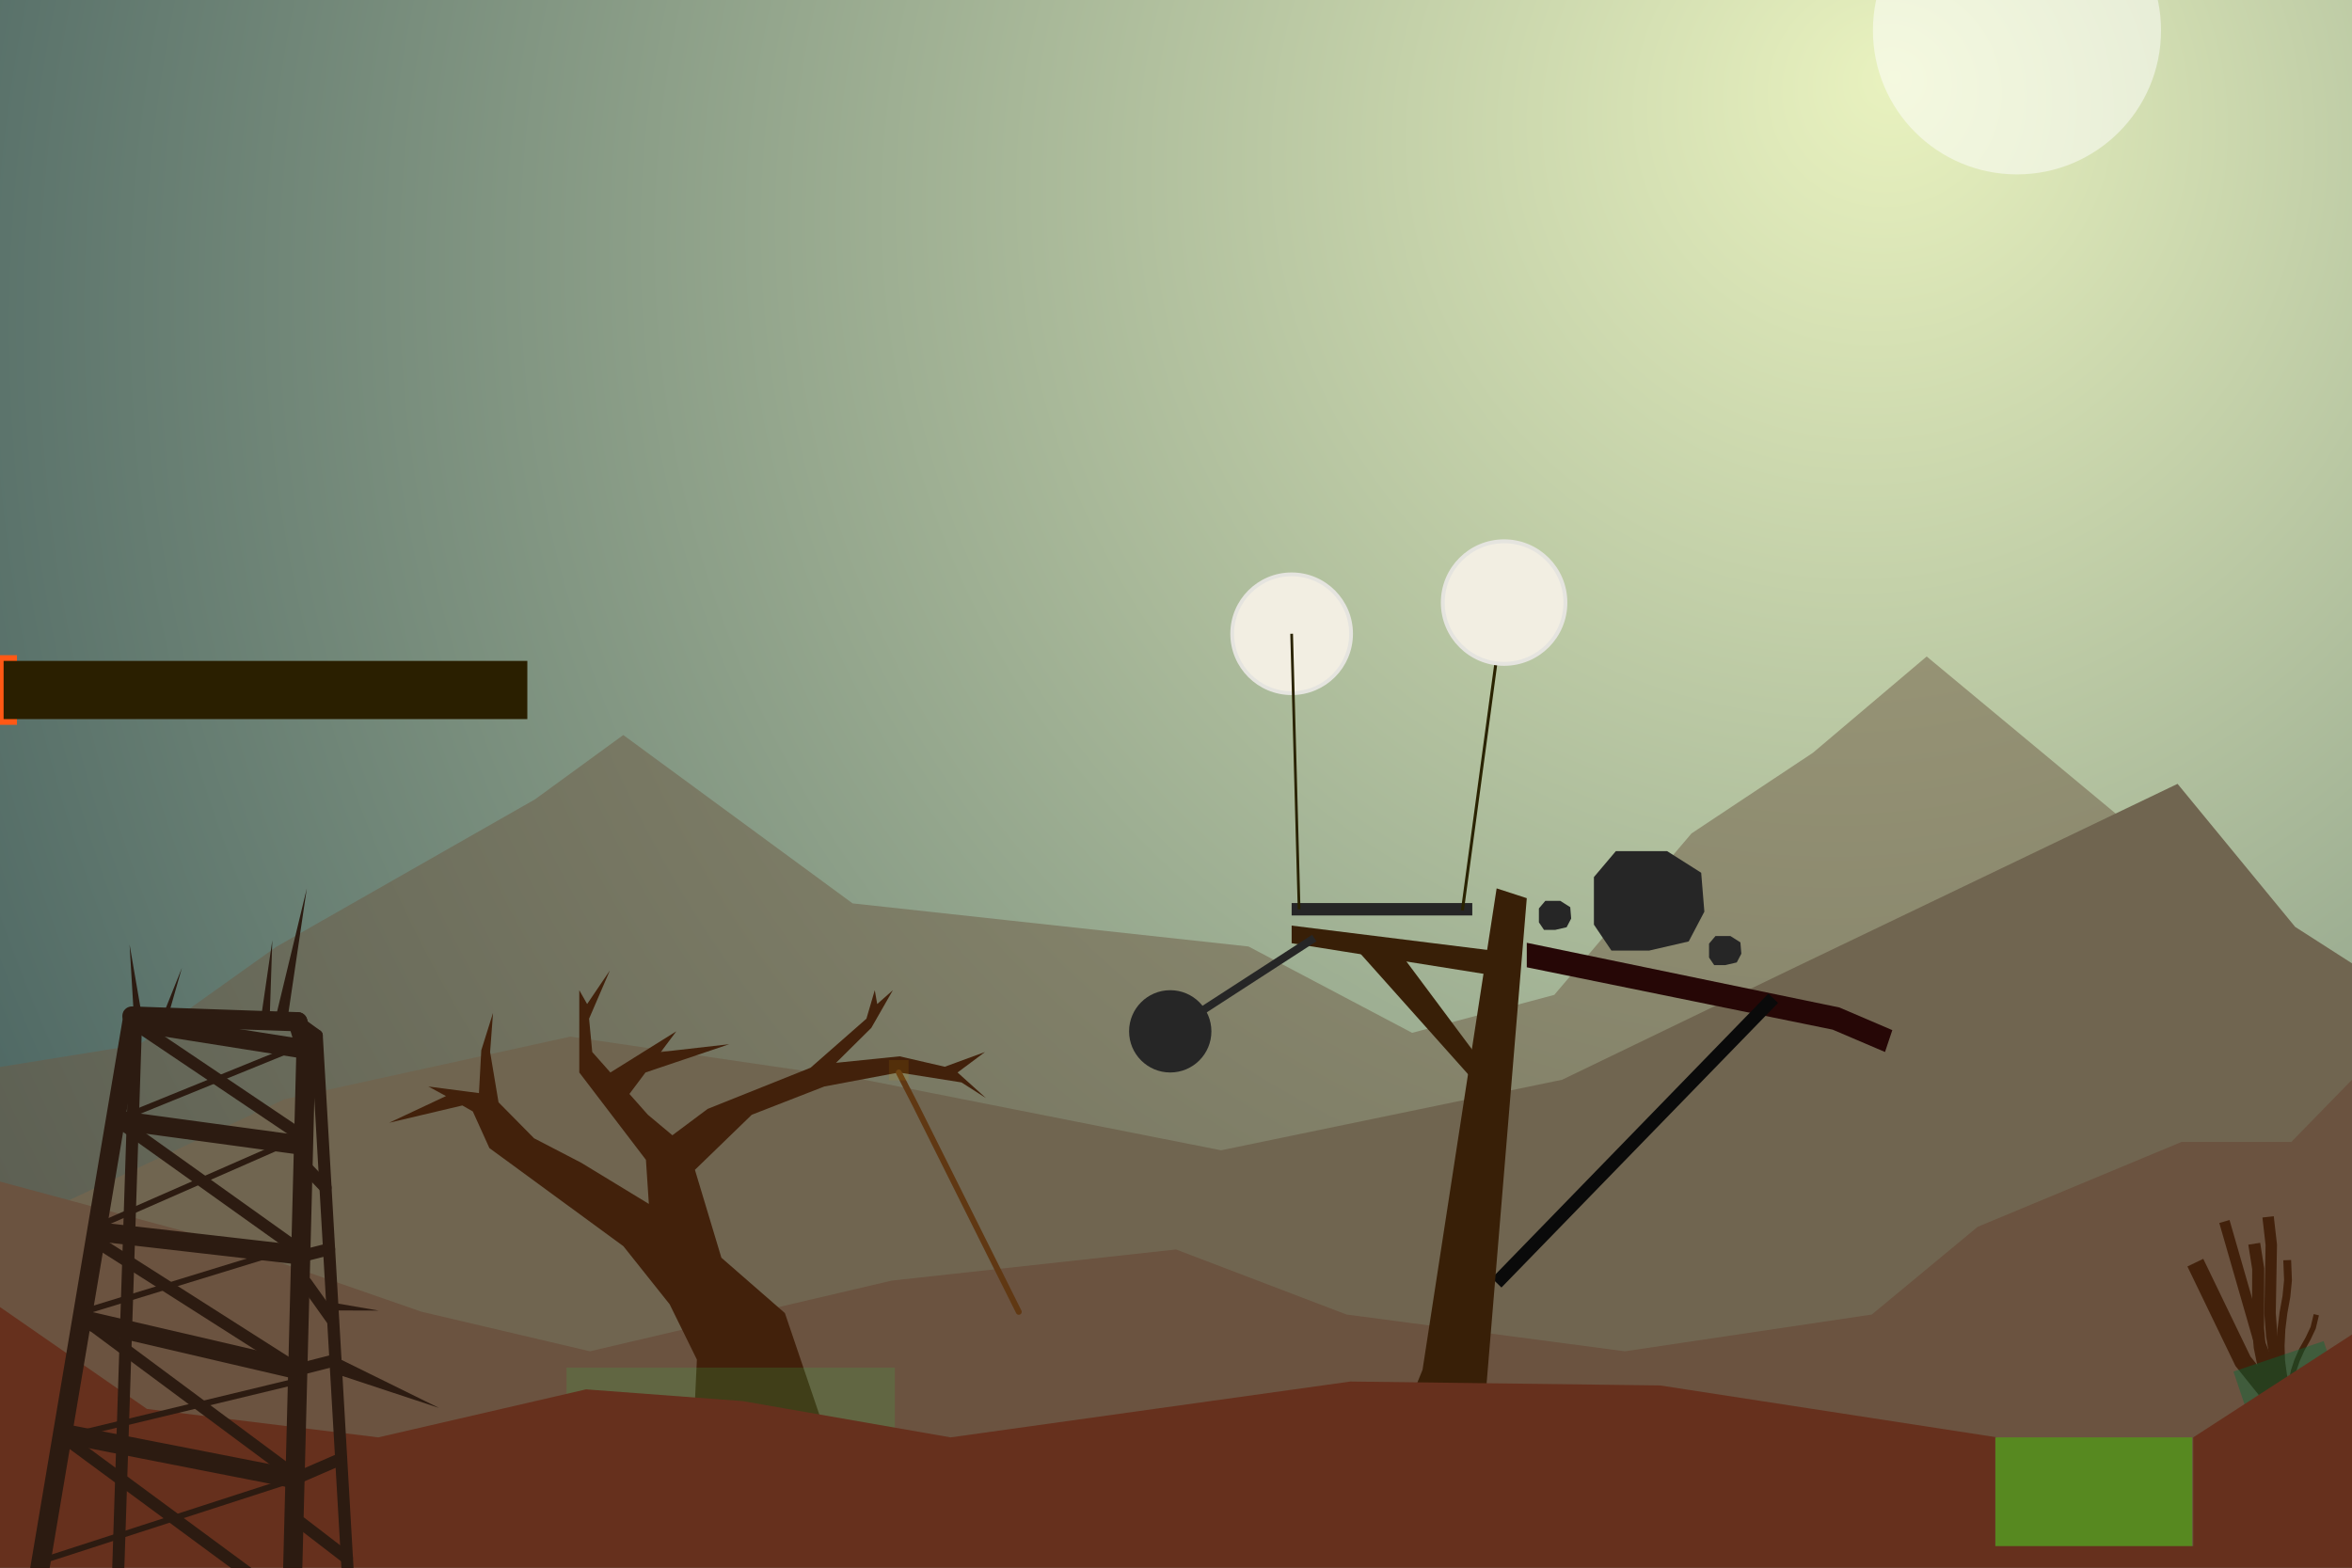
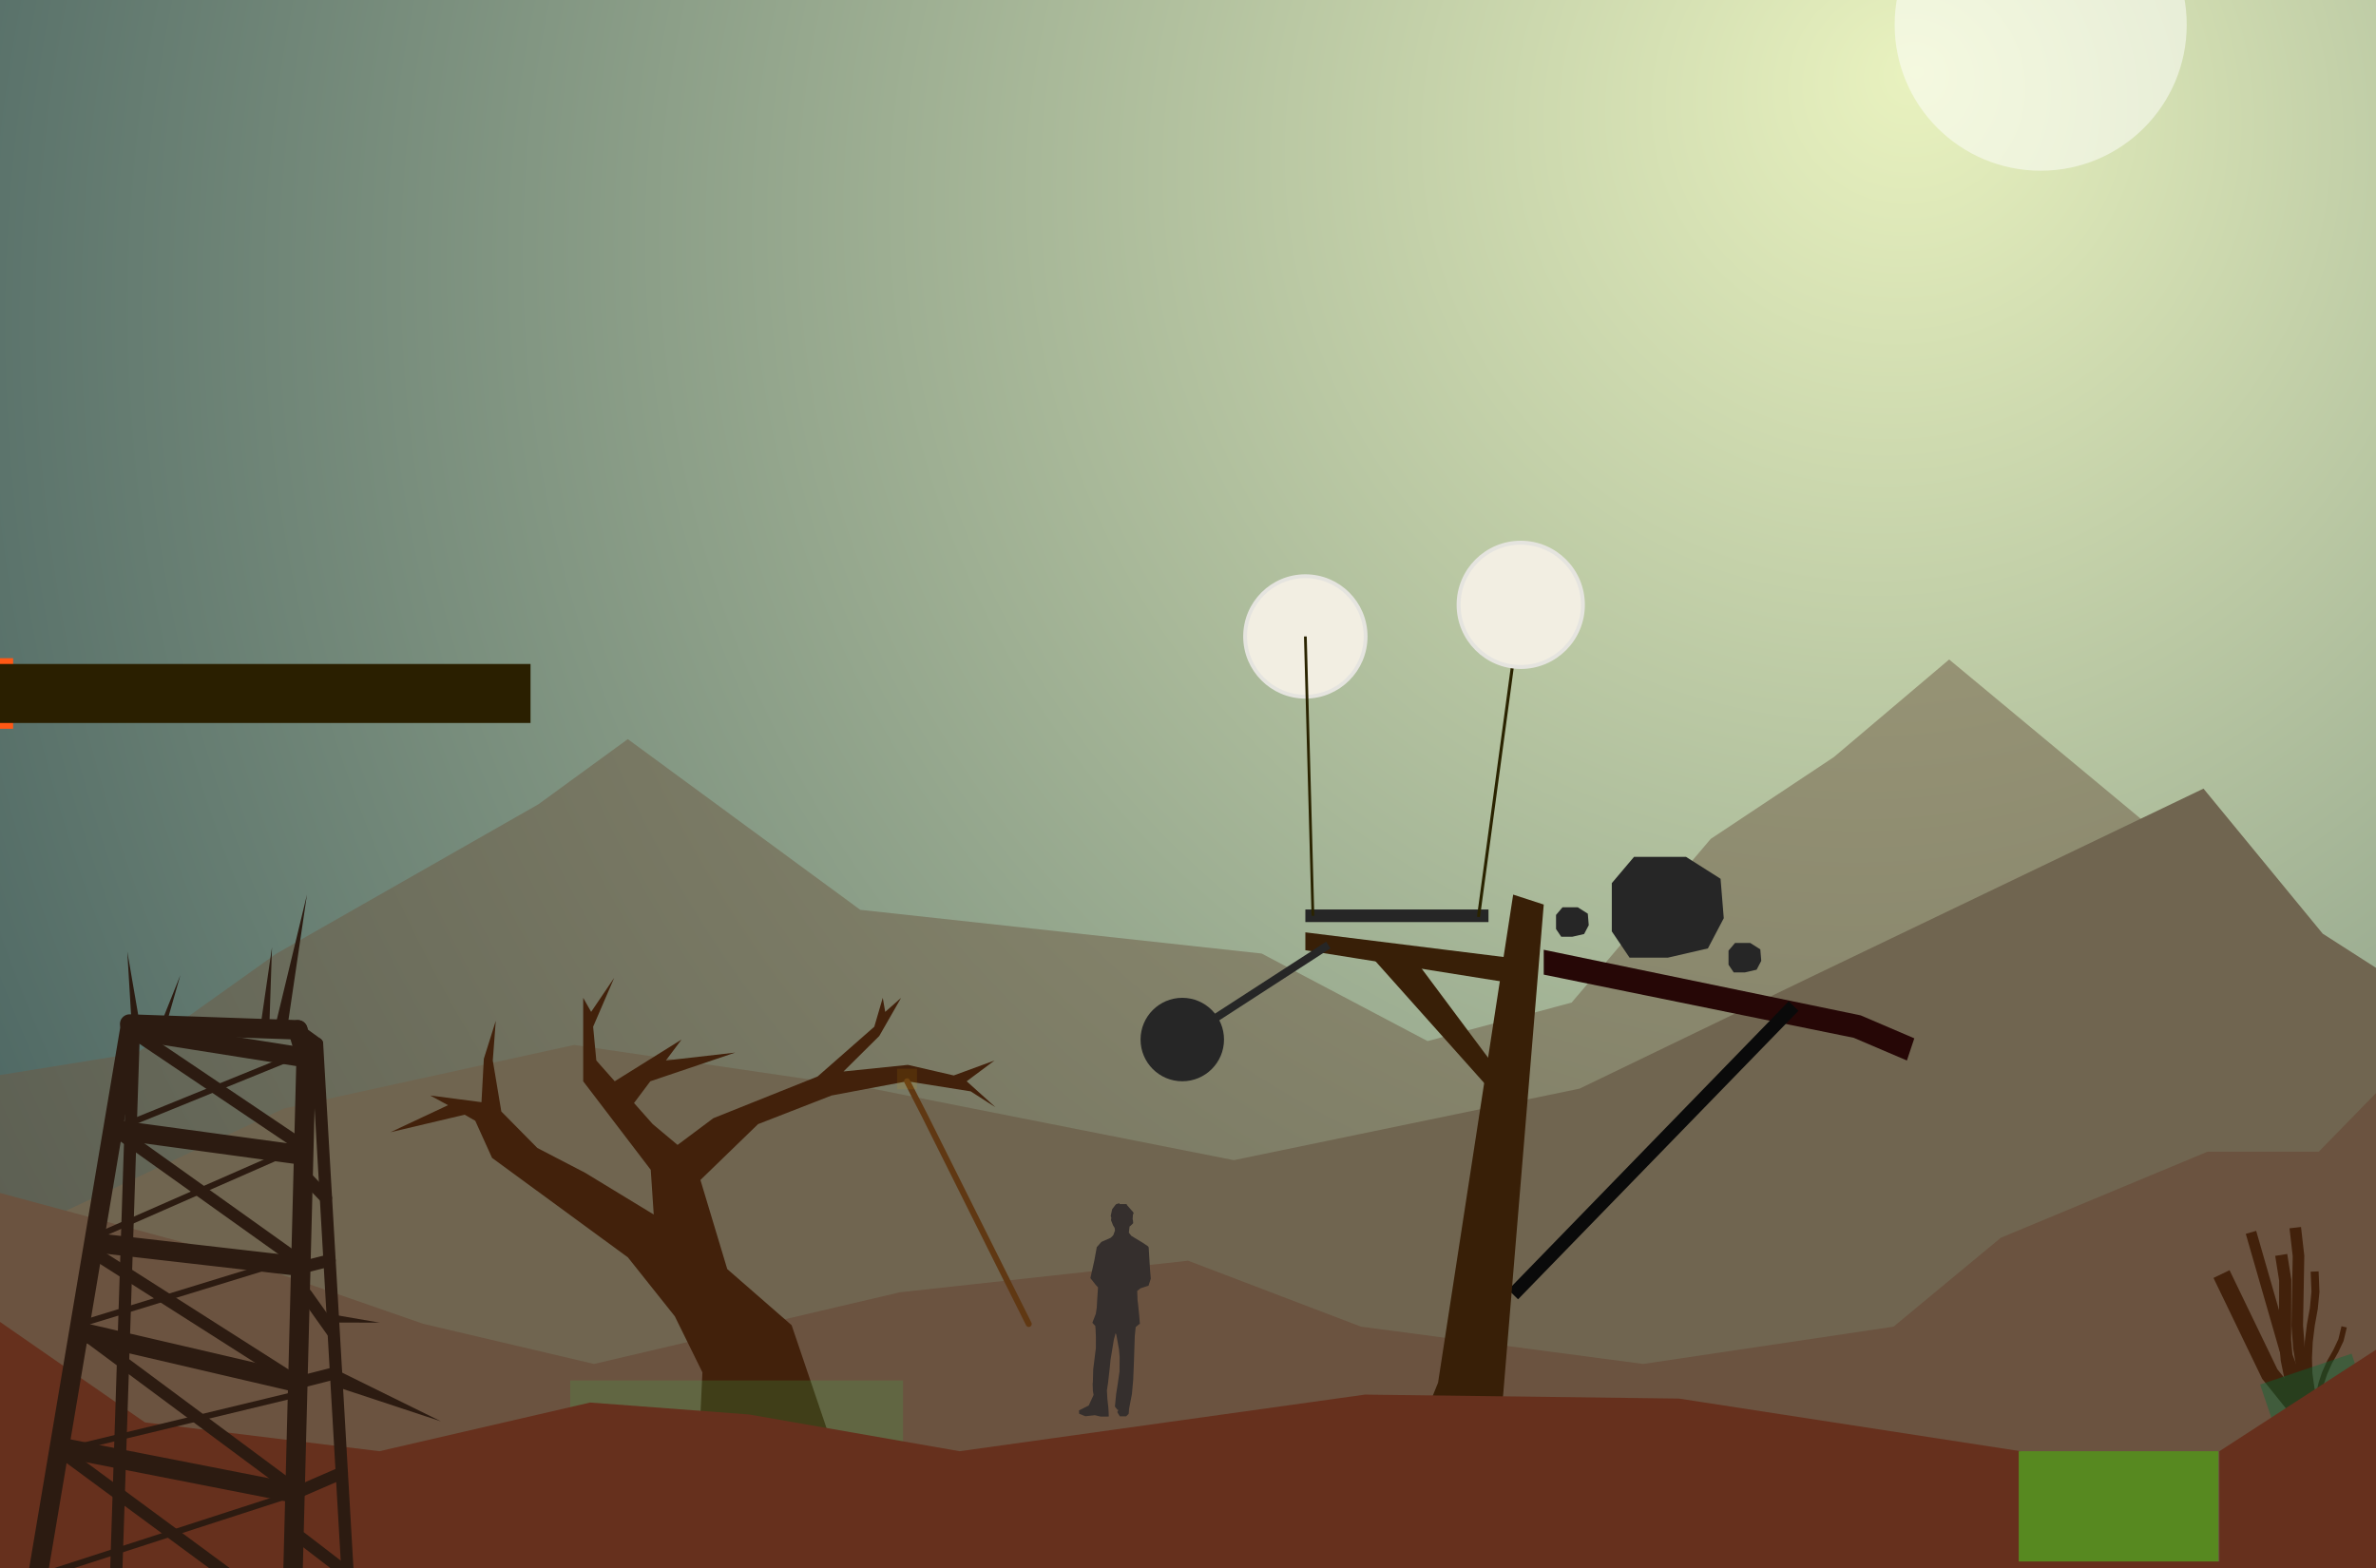
- <svg xmlns="http://www.w3.org/2000/svg" version="1.1" id="Layer_1" x="0px" y="0px" width="1200px" height="800px" viewBox="0 0 1200 800" enable-background="new 0 0 1200 800" xml:space="preserve">
+ <svg xmlns="http://www.w3.org/2000/svg" version="1.1" id="Layer_1" x="0px" y="0px" width="2000px" height="1320px" viewBox="0 0 2000 1320" enable-background="new 0 0 2000 1320" xml:space="preserve">
  <g id="back">
-     <radialGradient id="SVGID_1_" cx="-593.051" cy="-695.684" r="1086.459" fx="-495.274" fy="-856.332" gradientTransform="matrix(0.9714 0 0 0.9489 1448.106 851.3714)" gradientUnits="userSpaceOnUse">
+     <radialGradient id="SVGID_1_" cx="152.602" cy="-243.774" r="1817.167" fx="316.139" fy="-512.469" gradientTransform="matrix(0.9714 0 0 0.9489 1306.833 546.0425)" gradientUnits="userSpaceOnUse">
      <stop offset="0" style="stop-color:#E9F2BF" />
      <stop offset="1" style="stop-color:#415C5C" />
    </radialGradient>
-     <rect fill="url(#SVGID_1_)" width="1200" height="800" />
-     <polygon id="ghost-mountains" opacity="0.5" fill="#6D5A44" enable-background="new    " points="0,544.48 71,533.041 141,483.135    273,407.88 318.003,375.081 435,461 637,483 720.484,527.07 793,507.691 863,425.308 925,384.114 983,335 1145,469.668    1179,504.522 1200,509.202 1200,800 0,800  " />
-     <polygon fill="#706550" points="0,629 145,561 291,529 441,551 623,587 797,551 913,495 1111,400 1171,473 1200,491.6 1200,800    0,800  " />
-     <polygon fill="#6B5340" points="0,602.965 107,631.835 215,669.365 301,689.574 455,653.487 600,637.608 687,670.809 829,689.574    955,670.809 1009,626.061 1113,582.757 1169,582.757 1200,551 1200,800 0,800  " />
-     <circle opacity="0.5" fill="#FFFFFF" enable-background="new    " cx="1029.07" cy="15.5" r="73.497" />
+     <rect x="-3.427" y="-5.128" fill="url(#SVGID_1_)" width="2007.069" height="1338.045" />
+     <polygon id="ghost-mountains" opacity="0.5" fill="#6D5A44" enable-background="new    " points="-3.427,905.544 115.323,886.411    232.405,802.941 453.183,677.073 528.45,622.218 724.136,765.921 1061.99,802.715 1201.629,876.424 1322.908,844.015    1439.994,706.221 1543.69,637.322 1640.698,555.181 1911.653,780.418 1968.519,838.713 2003.643,846.541 2003.643,1332.917    -3.427,1332.917  " />
+     <polygon fill="#706550" points="-3.427,1046.908 239.092,933.172 483.29,879.658 734.17,916.451 1038.578,976.661    1329.601,916.451 1523.617,822.783 1854.785,663.892 1955.138,785.993 2003.643,817.098 2003.643,1332.917 -3.427,1332.917  " />
+     <polygon fill="#6B5340" points="-3.427,1003.363 175.537,1051.648 356.174,1114.422 500.013,1148.225 757.587,1087.87    1000.107,1061.311 1145.622,1116.838 1383.128,1148.225 1593.868,1116.838 1684.186,1041.993 1858.129,969.562 1951.795,969.562    2003.643,916.451 2003.643,1332.917 -3.427,1332.917  " />
+     <path opacity="0.5" fill="#FFFFFF" enable-background="new    " d="M1717.758-102.135c67.885,0,122.924,55.036,122.924,122.929   c0,67.894-55.039,122.924-122.924,122.924c-67.896,0-122.932-55.03-122.932-122.924   C1594.826-47.099,1649.861-102.135,1717.758-102.135z" />
    <g id="static_2_">
-       <polygon fill="#381F07" points="659,472.334 763.584,485.346 763.584,498.012 659,481.334   " />
+       <polygon fill="#381F07" points="1098.789,784.877 1273.714,806.639 1273.714,827.824 1098.789,799.928   " />
      <g>
-         <polygon fill="#381F07" points="688,479.834 709.5,479.834 763.584,552.346 763.584,564.512    " />
+         <polygon fill="#381F07" points="1147.295,797.418 1183.256,797.418 1273.714,918.7 1273.714,939.05    " />
      </g>
      <g>
-         <polygon id="static_1_" fill="#260706" points="778.971,481.112 938.477,514.125 965.465,525.678 961.74,536.84 935.014,525.43      778.971,493.617    " />
-         <line id="static-concon" fill="none" stroke="#0A0A0A" stroke-width="6.865" stroke-miterlimit="10" x1="763.584" y1="654.639" x2="904.713" y2="509.422" />
+         <polygon id="static_1_" fill="#260706" points="1299.446,799.557 1566.232,854.775 1611.368,874.098 1605.139,892.768      1560.437,873.684 1299.446,820.476    " />
+         <line id="static-concon" fill="none" stroke="#0A0A0A" stroke-width="11.483" stroke-miterlimit="10" x1="1273.714" y1="1089.793" x2="1509.758" y2="846.907" />
      </g>
-       <polygon fill="#381F07" points="763.584,453.34 725.792,698.985 711.292,734.821 756.084,734.821 778.971,458.345   " />
+       <polygon fill="#381F07" points="1273.714,753.108 1210.501,1163.963 1186.252,1223.901 1261.167,1223.901 1299.446,761.478   " />
    </g>
  </g>
  <g id="moving">
    <g>
-       <circle id="stone" fill="#262626" cx="597.06" cy="526.295" r="21" />
-       <line id="constraint-world-wire" fill="none" stroke="#262626" stroke-width="4" stroke-miterlimit="10" x1="597.06" y1="526.295" x2="670.554" y2="478.7" />
+       <circle id="stone" fill="#262626" cx="995.19" cy="875.13" r="35.125" />
+       <line id="constraint-world-wire" fill="none" stroke="#262626" stroke-width="6.69" stroke-miterlimit="10" x1="995.19" y1="875.128" x2="1118.113" y2="795.523" />
    </g>
    <g>
-       <polygon id="metal-big" fill="#262626" points="822.157,485.087 813.222,471.848 813.222,447.575 824.417,434.335 850.55,434.335     867.952,445.368 869.571,465.228 861.585,480.423 841.396,485.087   " />
-       <polygon id="metal_1_" fill="#262626" points="874.575,492.503 871.965,488.634 871.965,481.54 875.237,477.671 882.875,477.671     887.961,480.896 888.436,486.699 886.102,491.14 880.2,492.503   " />
-       <polygon id="metal_2_" fill="#262626" points="787.765,474.544 785.153,470.675 785.153,463.58 788.425,459.711 796.062,459.711     801.149,462.936 801.622,468.739 799.288,473.181 793.388,474.544   " />
+       <polygon id="metal-big" fill="#262626" points="1371.683,806.207 1356.734,784.061 1356.734,743.464 1375.457,721.318     1419.166,721.318 1448.275,739.774 1450.981,772.991 1437.625,798.401 1403.858,806.207   " />
+       <polygon id="metal_1_" fill="#262626" points="1459.353,818.609 1454.985,812.14 1454.985,800.272 1460.461,793.802     1473.234,793.802 1481.74,799.193 1482.535,808.904 1478.626,816.329 1468.762,818.609   " />
+       <polygon id="metal_2_" fill="#262626" points="1314.153,788.57 1309.791,782.101 1309.791,770.235 1315.262,763.767     1328.034,763.767 1336.54,769.154 1337.333,778.864 1333.432,786.29 1323.559,788.57   " />
    </g>
    <g id="tree-tree">
-       <polygon fill="#42210B" points="354.596,714.27 355.554,693.804 341.665,665.591 318.054,635.934 249.689,585.864     241.234,567.182 235.902,564.123 198.554,572.943 227.544,559.329 218.554,554.45 244.365,557.819 245.554,535.958     251.554,516.866 250.054,536.845 254.354,562.511 272.477,580.87 296.554,593.366 331.054,614.366 329.554,591.866     295.554,547.295 295.554,505.295 299.554,512.366 311.161,495.229 300.554,519.847 302.161,536.845 311.427,547.294     345.054,526.295 337.156,536.845 372.054,532.866 329.331,547.295 321.135,558.243 330.554,568.866 343.054,579.329     361.054,565.878 413.554,544.866 442.054,519.847 446.316,505.295 447.554,512.366 455.554,505.295 444.554,524.518     426.554,542.366 458.97,539.045 482.054,544.366 502.554,536.845 488.554,547.295 503.054,560.366 490.554,552.366     458.554,547.295 420.554,554.45 383.554,568.866 354.554,596.974 368.054,641.822 400.458,670.075 418.275,722.601   " />
-       <rect id="constraint_1_" x="289.054" y="697.896" opacity="0.2" fill="#39B54A" enable-background="new    " width="167.5" height="38.291" />
+       <polygon fill="#42210B" points="589.654,1189.528 591.255,1155.295 568.029,1108.108 528.536,1058.509 414.193,974.767     400.049,943.516 391.134,938.397 328.665,953.151 377.153,930.382 362.117,922.226 405.286,927.855 407.276,891.292     417.313,859.358 414.802,892.775 421.995,935.7 452.307,966.406 492.577,987.31 550.28,1022.433 547.771,984.803 490.906,910.255     490.906,840.006 497.595,851.832 517.009,823.17 499.268,864.34 501.956,892.775 517.452,910.251 573.696,875.128     560.487,892.775 618.853,886.118 547.399,910.255 533.688,928.566 549.442,946.33 570.35,963.833 600.458,941.333 688.266,906.19     735.934,864.34 743.065,840.006 745.133,851.832 758.515,840.006 740.114,872.156 710.009,902.01 764.228,896.453     802.837,905.351 837.123,892.775 813.707,910.255 837.958,932.115 817.051,918.734 763.53,910.255 699.974,922.226     638.089,946.33 589.583,993.346 612.165,1068.354 666.361,1115.612 696.163,1203.463   " />
+       <rect id="constraint_1_" x="480.033" y="1162.144" opacity="0.2" fill="#39B54A" enable-background="new    " width="280.152" height="64.046" />
    </g>
    <g id="flora-weed">
-       <polyline fill="none" stroke="#42210B" stroke-width="6.132" stroke-linecap="square" stroke-miterlimit="10" points="    1160.87,714.848 1154.817,696.785 1152.932,687.541 1152.046,677.717 1152.146,647.44 1150.604,637.718   " />
-       <polyline fill="none" stroke="#42210B" stroke-width="5.82" stroke-linecap="square" stroke-miterlimit="10" points="    1166.733,713.388 1160.782,692.2 1159.039,681.505 1158.191,670.195 1158.819,635.225 1157.52,623.86   " />
-       <polyline fill="none" stroke="#42210B" stroke-width="5.445" stroke-linecap="square" stroke-miterlimit="10" points="    1164.42,714.94 1151.9,682.359 1135.657,625.954   " />
-       <polyline fill="none" stroke="#42210B" stroke-width="3.997" stroke-linecap="square" stroke-miterlimit="10" points="    1166.604,709.312 1164.842,701.827 1163.823,694.392 1163.604,686.631 1163.991,678.395 1165.032,669.953 1166.54,661.585     1167.349,653.298 1167.02,645.059   " />
-       <polyline fill="none" stroke="#42210B" stroke-width="2.744" stroke-linecap="square" stroke-miterlimit="10" points="    1169.659,713.334 1169.1,708.741 1169.198,704.208 1170.232,699.407 1171.967,694.212 1174.414,688.706 1177.579,683.104     1180.196,677.557 1181.472,672.236   " />
-       <polyline fill="none" stroke="#42210B" stroke-width="8.976" stroke-linecap="square" stroke-miterlimit="10" points="    1163.099,720.646 1158.04,711.669 1144.366,694.655 1122.023,648.377   " />
-       <rect id="constraint_2_" x="1144.534" y="691.126" transform="matrix(-0.9475 0.3199 -0.3199 -0.9475 2503.541 1010.043)" opacity="0.4" fill="#006837" enable-background="new    " width="48.568" height="39.011" />
+       <polyline fill="none" stroke="#42210B" stroke-width="10.256" stroke-linecap="square" stroke-miterlimit="10" points="    1938.196,1190.496 1928.073,1160.285 1924.919,1144.824 1923.438,1128.391 1923.606,1077.748 1921.025,1061.49   " />
+       <polyline fill="none" stroke="#42210B" stroke-width="9.735" stroke-linecap="square" stroke-miterlimit="10" points="    1948.003,1188.052 1938.049,1152.616 1935.132,1134.723 1933.72,1115.808 1934.77,1057.321 1932.594,1038.311   " />
+       <polyline fill="none" stroke="#42210B" stroke-width="9.107" stroke-linecap="square" stroke-miterlimit="10" points="    1944.137,1190.648 1923.19,1136.16 1896.029,1041.813   " />
+       <polyline fill="none" stroke="#42210B" stroke-width="6.685" stroke-linecap="square" stroke-miterlimit="10" points="    1947.784,1181.231 1944.842,1168.72 1943.135,1156.283 1942.764,1143.302 1943.415,1129.523 1945.158,1115.41 1947.68,1101.412     1949.029,1087.549 1948.482,1073.77   " />
+       <polyline fill="none" stroke="#42210B" stroke-width="4.589" stroke-linecap="square" stroke-miterlimit="10" points="    1952.897,1187.967 1951.965,1180.283 1952.125,1172.702 1953.856,1164.673 1956.757,1155.982 1960.848,1146.771     1966.145,1137.401 1970.522,1128.125 1972.659,1119.223   " />
+       <polyline fill="none" stroke="#42210B" stroke-width="15.013" stroke-linecap="square" stroke-miterlimit="10" points="    1941.929,1200.193 1933.462,1185.183 1910.593,1156.724 1873.225,1079.318   " />
+       <rect id="constraint_2_" x="1910.869" y="1150.836" transform="matrix(-0.9475 0.3199 -0.3199 -0.9475 4179.005 1680.511)" opacity="0.4" fill="#006837" enable-background="new    " width="81.239" height="65.25" />
    </g>
    <g id="rope_1_">
-       <polyline fill="none" stroke="#603813" stroke-width="3" stroke-linecap="round" stroke-linejoin="round" stroke-miterlimit="10" points="    458.554,547.295 467.258,564.247 474.764,579.278 482.268,594.306 489.771,609.335 497.276,624.362 504.782,639.392     512.286,654.421 519.791,669.45   " />
-       <rect id="constraint-tree_1_" x="453.532" y="540.962" opacity="0.1" fill="#E9AB00" enable-background="new    " width="10.043" height="10.377" />
+       <polyline fill="none" stroke="#603813" stroke-width="5.018" stroke-linecap="round" stroke-linejoin="round" stroke-miterlimit="10" points="    763.53,910.255 778.089,938.607 790.642,963.747 803.193,988.88 815.745,1014.02 828.297,1039.154 840.852,1064.291     853.404,1089.431 865.954,1114.562   " />
+       <rect id="constraint-tree_1_" x="755.133" y="899.658" opacity="0.1" fill="#E9AB00" enable-background="new    " width="16.796" height="17.359" />
    </g>
    <g>
-       <rect id="metal-plank" x="659" y="460.834" fill="#262626" width="92.167" height="6.333" />
+       <rect id="metal-plank" x="1098.789" y="765.641" fill="#262626" width="154.15" height="10.592" />
      <g>
-         <line id="constraint-plank-wire_1_" fill="none" stroke="#2A2300" stroke-width="1.53" stroke-miterlimit="10" x1="746.12" y1="464.583" x2="767.396" y2="307.5" />
-         <circle id="balloon_1_" fill="#F2EEE2" stroke="#E5E4DF" stroke-width="1.996" stroke-miterlimit="10" cx="767.396" cy="307.5" r="31.276" />
+         <line id="constraint-plank-wire_1_" fill="none" stroke="#2A2300" stroke-width="2.559" stroke-miterlimit="10" x1="1244.505" y1="771.91" x2="1280.089" y2="509.183" />
+         <circle id="balloon_1_" fill="#F2EEE2" stroke="#E5E4DF" stroke-width="3.339" stroke-miterlimit="10" cx="1280.089" cy="509.179" r="52.31" />
      </g>
      <g>
-         <circle id="balloon" fill="#F2EEE2" stroke="#E5E4DF" stroke-width="1.935" stroke-miterlimit="10" cx="659" cy="323.412" r="30.319" />
-         <line id="constraint-plank-wire" fill="none" stroke="#2A2300" stroke-width="1.384" stroke-miterlimit="10" x1="662.806" y1="464" x2="659" y2="323.412" />
+         <circle id="balloon" fill="#F2EEE2" stroke="#E5E4DF" stroke-width="3.237" stroke-miterlimit="10" cx="1098.789" cy="535.793" r="50.711" />
+         <line id="constraint-plank-wire" fill="none" stroke="#2A2300" stroke-width="2.315" stroke-miterlimit="10" x1="1105.154" y1="770.935" x2="1098.789" y2="535.797" />
      </g>
    </g>
    <g id="rubber_3_">
-       <rect id="constraint_4_" x="-4" y="334.345" fill="#FF5815" width="12.654" height="35.531" />
-       <polygon id="rubber_1_" fill="#2A1F00" points="269.049,337.266 239.36,337.266 209.67,337.266 179.98,337.266 150.29,337.266     120.6,337.266 120.6,337.264 90.91,337.264 61.22,337.264 31.53,337.264 1.841,337.264 1.841,366.956 31.53,366.956     61.22,366.956 90.91,366.956 120.6,366.956 120.6,366.956 150.29,366.956 179.98,366.956 209.67,366.956 239.36,366.956     269.049,366.956   " />
+       <rect id="constraint_4_" x="-10.118" y="554.08" fill="#FF5815" width="21.164" height="59.425" />
+       <polygon id="rubber_1_" fill="#2A1F00" points="446.572,558.97 396.917,558.97 347.258,558.97 297.599,558.97 247.942,558.97     198.283,558.97 198.283,558.966 148.627,558.966 98.968,558.966 49.307,558.966 -0.348,558.966 -0.348,608.622 49.307,608.622     98.968,608.622 148.627,608.622 198.283,608.622 198.283,608.622 247.942,608.622 297.599,608.622 347.258,608.622     396.917,608.622 446.572,608.622   " />
    </g>
-     <rect id="jelly" x="1018" y="733.5" opacity="0.5" fill="#43BF00" enable-background="new    " width="100.47" height="55.914" />
+     <rect id="jelly" x="1699.238" y="1221.691" opacity="0.5" fill="#43BF00" enable-background="new    " width="168.04" height="93.521" />
  </g>
  <g id="foreground">
-     <polygon id="static-toto" fill="#66301D" points="1119,733.5 1119,789 1018,789 1018,733.5 1019,733.5 847,707 689,705 485,733.5    379,715 299,709 193,733.5 75,719 0,667 0,800 1200,800 1200,681  " />
+     <polygon id="static-toto" fill="#66301D" points="1868.166,1221.691 1868.166,1314.519 1699.238,1314.519 1699.238,1221.691    1700.906,1221.691 1413.233,1177.37 1148.965,1174.023 807.764,1221.691 630.473,1190.75 496.667,1180.715 319.376,1221.691    122.014,1197.441 -3.427,1110.466 -3.427,1332.917 2003.643,1332.917 2003.643,1133.885  " />
    <g>
      <g>
-         <polyline fill="none" stroke="#2C1B11" stroke-width="9.791" stroke-linecap="round" stroke-miterlimit="10" points="12.492,847      67.319,521.412 156.119,535.479 148.87,819.165    " />
-         <line fill="none" stroke="#2C1B11" stroke-width="9.791" stroke-linecap="round" stroke-miterlimit="10" x1="59.599" y1="571.577" x2="153.436" y2="584.348" />
-         <line fill="none" stroke="#2C1B11" stroke-width="9.791" stroke-linecap="round" stroke-miterlimit="10" x1="50.811" y1="628.68" x2="153.436" y2="640.456" />
-         <line fill="none" stroke="#2C1B11" stroke-width="9.791" stroke-linecap="round" stroke-miterlimit="10" x1="43.865" y1="673.811" x2="151.94" y2="698.985" />
-         <line fill="none" stroke="#2C1B11" stroke-width="9.791" stroke-linecap="round" stroke-miterlimit="10" x1="34.909" y1="732.002" x2="150.518" y2="754.665" />
-         <line fill="none" stroke="#2C1B11" stroke-width="9.791" stroke-linecap="round" stroke-miterlimit="10" x1="67.319" y1="518.48" x2="151.94" y2="521.412" />
-         <line fill="none" stroke="#2C1B11" stroke-width="9.791" stroke-linecap="round" stroke-miterlimit="10" x1="151.94" y1="521.412" x2="156.119" y2="535.479" />
-         <line fill="none" stroke="#2C1B11" stroke-width="6.184" stroke-linecap="round" stroke-miterlimit="10" x1="161.603" y1="528.445" x2="177.912" y2="811" />
-         <line fill="none" stroke="#2C1B11" stroke-width="6.184" stroke-linecap="round" stroke-miterlimit="10" x1="67.319" y1="521.412" x2="156.119" y2="581.196" />
-         <line fill="none" stroke="#2C1B11" stroke-width="6.184" stroke-linecap="round" stroke-miterlimit="10" x1="59.599" y1="571.577" x2="156.119" y2="640.456" />
-         <line fill="none" stroke="#2C1B11" stroke-width="6.184" stroke-linecap="round" stroke-miterlimit="10" x1="50.811" y1="634.567" x2="151.94" y2="698.985" />
-         <line fill="none" stroke="#2C1B11" stroke-width="6.184" stroke-linecap="round" stroke-miterlimit="10" x1="43.865" y1="673.811" x2="151.94" y2="754.047" />
-         <line fill="none" stroke="#2C1B11" stroke-width="6.184" stroke-linecap="round" stroke-miterlimit="10" x1="34.475" y1="734.821" x2="148.87" y2="819.165" />
-         <line fill="none" stroke="#2C1B11" stroke-width="3.092" stroke-linecap="round" stroke-miterlimit="10" x1="44.633" y1="668.823" x2="136.984" y2="640.456" />
-         <line fill="none" stroke="#2C1B11" stroke-width="3.092" stroke-linecap="round" stroke-miterlimit="10" x1="51.374" y1="625.017" x2="143.169" y2="584.713" />
-         <line fill="none" stroke="#2C1B11" stroke-width="3.092" stroke-linecap="round" stroke-miterlimit="10" x1="59.599" y1="571.577" x2="150.518" y2="534.592" />
-         <line fill="none" stroke="#2C1B11" stroke-width="3.092" stroke-linecap="round" stroke-miterlimit="10" x1="37.033" y1="732.419" x2="148.87" y2="705.456" />
-         <line fill="none" stroke="#2C1B11" stroke-width="3.092" stroke-linecap="round" stroke-miterlimit="10" x1="18.389" y1="797.479" x2="150.518" y2="754.665" />
-         <line fill="none" stroke="#2C1B11" stroke-width="6.184" stroke-linecap="round" stroke-miterlimit="10" x1="69.425" y1="520.457" x2="59.599" y2="823.308" />
-         <line fill="none" stroke="#2C1B11" stroke-width="6.184" stroke-linecap="round" stroke-miterlimit="10" x1="156.119" y1="640.456" x2="167.896" y2="637.465" />
-         <line fill="none" stroke="#2C1B11" stroke-width="6.184" stroke-linecap="round" stroke-miterlimit="10" x1="151.94" y1="698.985" x2="171.163" y2="694.072" />
-         <line fill="none" stroke="#2C1B11" stroke-width="6.184" stroke-linecap="round" stroke-miterlimit="10" x1="150.518" y1="754.665" x2="174.07" y2="744.434" />
-         <line fill="none" stroke="#2C1B11" stroke-width="6.184" stroke-linecap="round" stroke-miterlimit="10" x1="151.94" y1="521.412" x2="161.603" y2="528.445" />
-         <line fill="none" stroke="#2C1B11" stroke-width="6.184" stroke-linecap="round" stroke-miterlimit="10" x1="156.119" y1="654.639" x2="169.757" y2="673.811" />
-         <line fill="none" stroke="#2C1B11" stroke-width="6.184" stroke-linecap="round" stroke-miterlimit="10" x1="156.119" y1="595.607" x2="166.081" y2="606.017" />
-         <line fill="none" stroke="#2C1B11" stroke-width="6.184" stroke-linecap="round" stroke-miterlimit="10" x1="153.436" y1="776.994" x2="176.995" y2="795.108" />
+         <polyline fill="none" stroke="#2C1B11" stroke-width="16.376" stroke-linecap="round" stroke-miterlimit="10" points="     17.467,1411.529 109.169,866.96 257.692,890.487 245.566,1364.971    " />
+         <line fill="none" stroke="#2C1B11" stroke-width="16.376" stroke-linecap="round" stroke-miterlimit="10" x1="96.254" y1="950.864" x2="253.201" y2="972.225" />
+         <line fill="none" stroke="#2C1B11" stroke-width="16.376" stroke-linecap="round" stroke-miterlimit="10" x1="81.557" y1="1046.377" x2="253.201" y2="1066.071" />
+         <line fill="none" stroke="#2C1B11" stroke-width="16.376" stroke-linecap="round" stroke-miterlimit="10" x1="69.941" y1="1121.854" x2="250.701" y2="1163.963" />
+         <line fill="none" stroke="#2C1B11" stroke-width="16.376" stroke-linecap="round" stroke-miterlimit="10" x1="54.96" y1="1219.188" x2="248.322" y2="1257.092" />
+         <line fill="none" stroke="#2C1B11" stroke-width="16.376" stroke-linecap="round" stroke-miterlimit="10" x1="109.169" y1="862.061" x2="250.701" y2="866.96" />
+         <line fill="none" stroke="#2C1B11" stroke-width="16.376" stroke-linecap="round" stroke-miterlimit="10" x1="250.701" y1="866.96" x2="257.692" y2="890.487" />
+         <line fill="none" stroke="#2C1B11" stroke-width="10.343" stroke-linecap="round" stroke-miterlimit="10" x1="266.863" y1="878.725" x2="294.141" y2="1351.314" />
+         <line fill="none" stroke="#2C1B11" stroke-width="10.343" stroke-linecap="round" stroke-miterlimit="10" x1="109.169" y1="866.96" x2="257.692" y2="966.953" />
+         <line fill="none" stroke="#2C1B11" stroke-width="10.343" stroke-linecap="round" stroke-miterlimit="10" x1="96.254" y1="950.864" x2="257.692" y2="1066.071" />
+         <line fill="none" stroke="#2C1B11" stroke-width="10.343" stroke-linecap="round" stroke-miterlimit="10" x1="81.557" y1="1056.221" x2="250.701" y2="1163.963" />
+         <line fill="none" stroke="#2C1B11" stroke-width="10.343" stroke-linecap="round" stroke-miterlimit="10" x1="69.941" y1="1121.854" x2="250.701" y2="1256.061" />
+         <line fill="none" stroke="#2C1B11" stroke-width="10.343" stroke-linecap="round" stroke-miterlimit="10" x1="54.233" y1="1223.901" x2="245.566" y2="1364.971" />
+         <line fill="none" stroke="#2C1B11" stroke-width="5.171" stroke-linecap="round" stroke-miterlimit="10" x1="71.224" y1="1113.52" x2="225.685" y2="1066.071" />
+         <line fill="none" stroke="#2C1B11" stroke-width="5.171" stroke-linecap="round" stroke-miterlimit="10" x1="82.498" y1="1040.248" x2="236.03" y2="972.834" />
+         <line fill="none" stroke="#2C1B11" stroke-width="5.171" stroke-linecap="round" stroke-miterlimit="10" x1="96.254" y1="950.864" x2="248.322" y2="889.008" />
+         <line fill="none" stroke="#2C1B11" stroke-width="5.171" stroke-linecap="round" stroke-miterlimit="10" x1="58.512" y1="1219.884" x2="245.566" y2="1174.789" />
+         <line fill="none" stroke="#2C1B11" stroke-width="5.171" stroke-linecap="round" stroke-miterlimit="10" x1="27.33" y1="1328.699" x2="248.322" y2="1257.092" />
+         <line fill="none" stroke="#2C1B11" stroke-width="10.343" stroke-linecap="round" stroke-miterlimit="10" x1="112.688" y1="865.362" x2="96.254" y2="1371.896" />
+         <line fill="none" stroke="#2C1B11" stroke-width="10.343" stroke-linecap="round" stroke-miterlimit="10" x1="257.692" y1="1066.071" x2="277.389" y2="1061.064" />
+         <line fill="none" stroke="#2C1B11" stroke-width="10.343" stroke-linecap="round" stroke-miterlimit="10" x1="250.701" y1="1163.963" x2="282.853" y2="1155.748" />
+         <line fill="none" stroke="#2C1B11" stroke-width="10.343" stroke-linecap="round" stroke-miterlimit="10" x1="248.322" y1="1257.092" x2="287.717" y2="1239.979" />
+         <line fill="none" stroke="#2C1B11" stroke-width="10.343" stroke-linecap="round" stroke-miterlimit="10" x1="250.701" y1="866.96" x2="266.863" y2="878.725" />
+         <line fill="none" stroke="#2C1B11" stroke-width="10.343" stroke-linecap="round" stroke-miterlimit="10" x1="257.692" y1="1089.793" x2="280.502" y2="1121.854" />
+         <line fill="none" stroke="#2C1B11" stroke-width="10.343" stroke-linecap="round" stroke-miterlimit="10" x1="257.692" y1="991.059" x2="274.355" y2="1008.467" />
+         <line fill="none" stroke="#2C1B11" stroke-width="10.343" stroke-linecap="round" stroke-miterlimit="10" x1="253.201" y1="1294.438" x2="292.607" y2="1324.733" />
      </g>
-       <polygon fill="#2C1B11" points="139.697,523.151 156.543,453.34 146.43,521.788   " />
-       <polygon fill="#2C1B11" points="171.163,692.438 223.99,718.474 171.802,701.217   " />
-       <polygon fill="#2C1B11" points="169.757,664.757 193.196,668.795 171.1,668.722   " />
-       <polygon fill="#2C1B11" points="132.785,522.114 138.939,479.797 137.616,519.141   " />
-       <polygon fill="#2C1B11" points="68.672,524.928 66.11,481.995 72.739,520.43   " />
-       <polygon fill="#2C1B11" points="81.509,522.14 92.825,493.863 86.237,516.912   " />
+       <polygon fill="#2C1B11" points="230.223,869.869 258.401,753.108 241.486,867.594   " />
+       <polygon fill="#2C1B11" points="282.853,1153.016 371.21,1196.56 283.922,1167.699   " />
+       <polygon fill="#2C1B11" points="280.502,1106.714 319.706,1113.468 282.747,1113.349   " />
+       <polygon fill="#2C1B11" points="218.663,868.136 228.956,797.358 226.745,863.166   " />
+       <polygon fill="#2C1B11" points="111.43,872.84 107.146,801.032 118.231,865.316   " />
+       <polygon fill="#2C1B11" points="132.898,868.183 151.829,820.886 140.808,859.438   " />
    </g>
-     <rect id="static_3_" x="1200" width="137.395" height="800" />
-     <rect id="static_4_" x="-137.394" y="1.261" width="137.394" height="798.739" />
-     <rect id="static_5_" x="-137.395" y="-137.394" width="1474.788" height="137.394" />
+     <rect id="static_3_" x="2003.643" y="-5.128" width="229.803" height="1338.045" />
+     <rect id="static_4_" x="-233.227" y="-3.021" width="229.8" height="1335.938" />
+     <rect id="static_5_" x="-233.229" y="-234.931" width="2466.67" height="229.8" />
  </g>
+   <polygon id="wood" fill="#352F2D" points="934.946,1023.746 936.019,1018.514 936.322,1017.722 939.068,1014.142 939.711,1013.633   942.367,1012.891 942.262,1013.633 948.247,1013.633 948.839,1014.716 953.872,1020.438 954.273,1021.521 953.651,1022.416   953.39,1026.373 953.699,1027.537 953.872,1029.73 951.534,1032.016 950.813,1032.52 950.212,1037.68 952.306,1040.387   961.822,1046.131 966.472,1049.279 966.905,1050.135 967.965,1067.653 968.678,1076.434 966.783,1082.332 960.034,1084.517   957.259,1086.73 957.518,1094.342 957.972,1097.948 958.972,1107.834 959.504,1114.538 959.003,1114.658 955.976,1117.185   955.194,1124.935 954.653,1141.564 954.399,1148.793 953.872,1161.586 952.809,1173.502 950.412,1186.004 950.073,1190.196   947.993,1192.294 942.634,1192.294 940.448,1188.761 941.395,1187.076 940.489,1186.676 938.481,1184.111 939.516,1173.554   940.86,1165.022 942.367,1154.486 942.446,1142.175 941.923,1136.022 939.644,1123.502 939.054,1122.339 937.58,1127.822   936.019,1137.322 934.798,1144.724 934.229,1150.607 932.699,1164.219 931.747,1170.396 932.14,1177.623 932.949,1184.864   933.132,1187.576 933.33,1192.432 932.271,1192.529 926.519,1192.521 925.482,1192.294 921.582,1191.376 913.606,1192.251   908.396,1190.165 908.229,1187.389 909.581,1186.676 916.45,1183.197 920.529,1174.305 919.938,1170.818 919.728,1164.624   919.921,1163.649 920.217,1152.71 921.165,1145.135 921.973,1138.538 922.453,1135.059 922.474,1125.846 922.217,1119.25   921.964,1116.232 919.478,1113.567 922.414,1105.978 923.224,1100.557 923.505,1094.992 924.253,1083.782 922.395,1081.758   917.834,1075.944 921.165,1061.097 923.202,1049.92 927.104,1045.47 934.868,1042.051 936.702,1040.286 937.208,1039.595   938.544,1035.887 938.238,1033.663 936.952,1031.635 935.212,1027.244 935.464,1024.999 " />
</svg>
